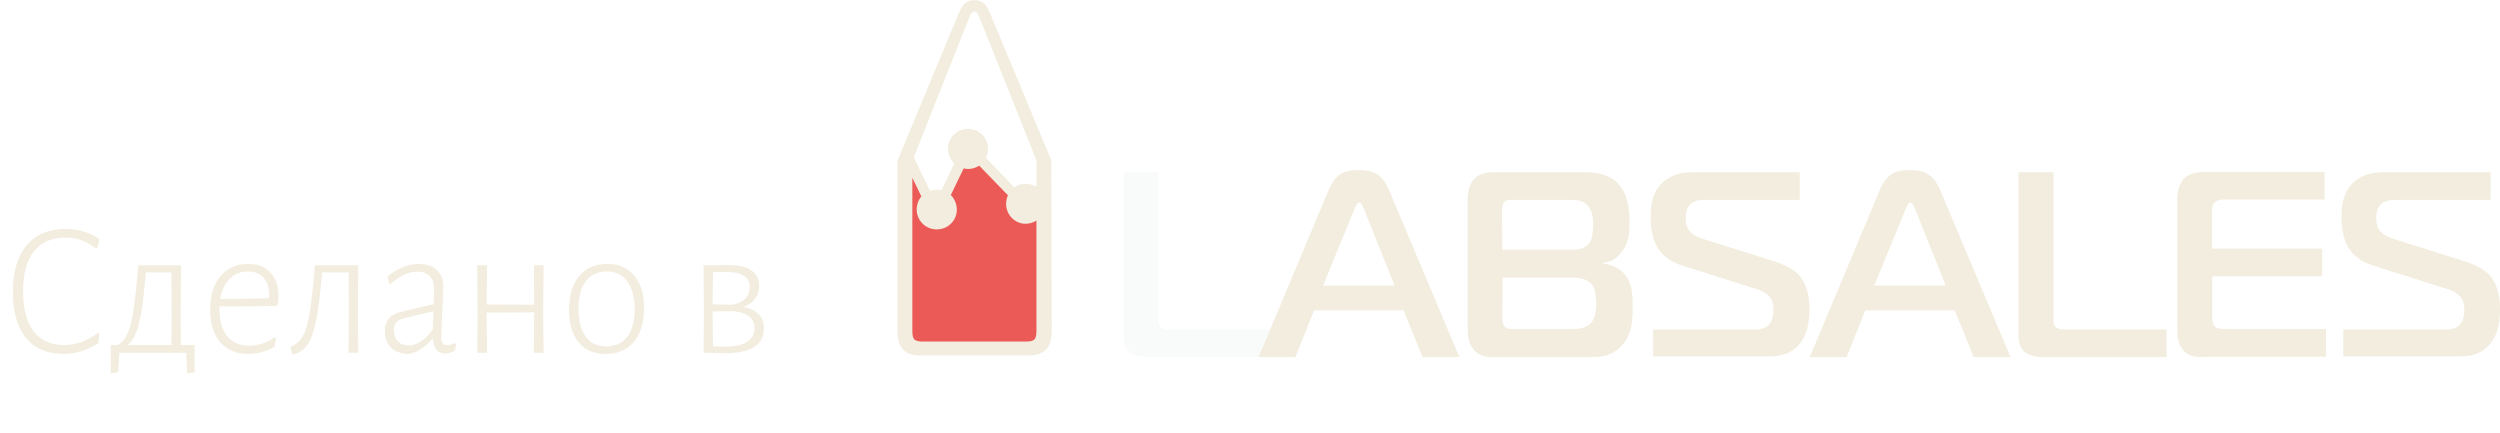
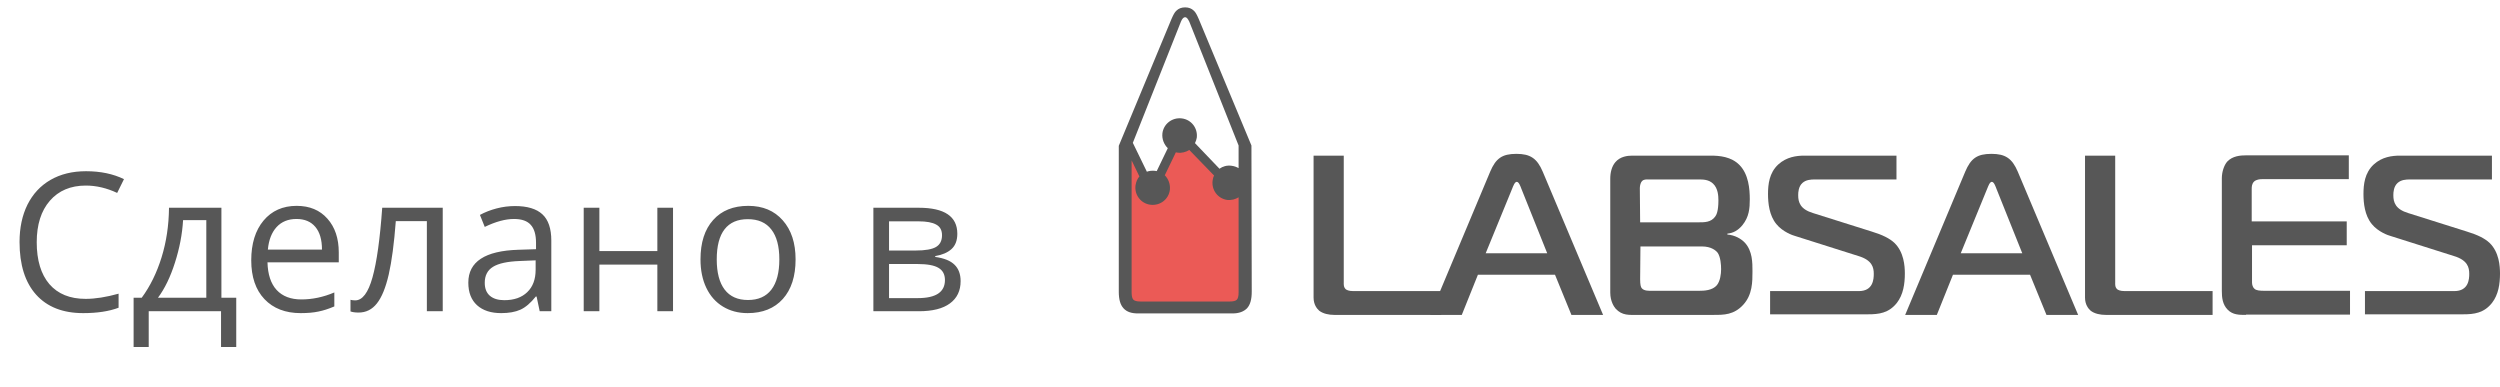
- <svg xmlns="http://www.w3.org/2000/svg" width="156" height="27" viewBox="0 0 156 27" fill="none">
+ <svg xmlns="http://www.w3.org/2000/svg" width="181" height="28" viewBox="0 0 181 28" fill="none">
  <g opacity="0.95">
-     <path d="M71.596 22.283C71.207 22.283 70.796 22.197 70.514 21.981C70.341 21.83 70.103 21.528 70.103 21.032V10.747H72.288V19.933C72.288 20.062 72.267 20.277 72.44 20.428C72.505 20.472 72.634 20.558 72.98 20.558H79.34V22.283H71.596Z" fill="#F9FAFA" />
-     <path d="M82.887 11.908C83.298 10.938 83.752 10.614 84.79 10.614C85.785 10.614 86.283 10.938 86.694 11.908L91.063 22.279H88.77L87.581 19.369H82L80.832 22.279H78.539L82.887 11.908ZM82.562 17.816H87.018L85.136 13.116C85.072 12.943 84.963 12.641 84.812 12.641C84.661 12.641 84.552 12.964 84.488 13.116L82.562 17.816Z" fill="#F1ECDC" />
-     <path d="M98.85 10.747C99.477 10.747 100.343 10.812 100.948 11.437C101.597 12.105 101.684 13.162 101.684 13.917C101.684 14.542 101.64 15.189 101.143 15.793C100.818 16.181 100.472 16.353 100.061 16.396V16.461C100.602 16.504 101.056 16.763 101.338 17.065C101.878 17.669 101.878 18.488 101.878 19.135C101.878 19.889 101.878 20.817 101.208 21.55C100.537 22.283 99.802 22.283 99.088 22.283H93.55C92.966 22.283 92.447 22.348 91.971 21.83C91.863 21.701 91.582 21.312 91.582 20.666V12.407C91.582 11.976 91.69 11.523 91.95 11.221C92.296 10.812 92.815 10.747 93.183 10.747H98.85ZM93.745 15.577H97.985C98.417 15.577 98.872 15.577 99.174 15.167C99.261 15.059 99.412 14.779 99.412 14.003C99.412 13.68 99.391 13.119 99.023 12.774C98.699 12.472 98.309 12.472 97.942 12.472H94.372C94.199 12.472 94.005 12.45 93.875 12.601C93.745 12.752 93.724 12.989 93.724 13.119L93.745 15.577ZM93.745 19.695C93.745 20.083 93.788 20.277 93.875 20.364C94.048 20.558 94.416 20.536 94.589 20.536H98.028C98.374 20.536 98.98 20.515 99.304 20.127C99.542 19.825 99.607 19.329 99.607 18.962C99.607 18.639 99.564 18.1 99.369 17.798C99.239 17.625 98.915 17.323 98.201 17.323H93.767L93.745 19.695Z" fill="#F1ECDC" />
-     <path d="M103.154 20.558H109.579C110.617 20.558 110.66 19.695 110.66 19.307C110.66 18.854 110.552 18.315 109.535 18.014L104.971 16.569C104.798 16.526 104.063 16.267 103.609 15.706C103.089 15.081 103.003 14.175 103.003 13.529C103.003 12.839 103.089 11.998 103.738 11.394C104.344 10.833 105.08 10.747 105.642 10.747H112.304V12.472H106.399C106.096 12.472 105.75 12.494 105.49 12.731C105.209 12.989 105.188 13.399 105.188 13.615C105.188 14.132 105.339 14.628 106.269 14.909L110.509 16.245C111.288 16.483 111.807 16.741 112.153 17.065C112.845 17.733 112.91 18.747 112.91 19.286C112.91 20.019 112.802 20.817 112.326 21.42C111.742 22.153 111.028 22.24 110.249 22.24H103.154V20.558Z" fill="#F1ECDC" />
-     <path d="M117.279 11.908C117.69 10.938 118.145 10.614 119.183 10.614C120.178 10.614 120.676 10.938 121.087 11.908L125.456 22.279H123.163L121.973 19.369H116.393L115.225 22.279H112.932L117.279 11.908ZM116.955 17.816H121.411L119.529 13.116C119.464 12.943 119.356 12.641 119.205 12.641C119.053 12.641 118.945 12.964 118.88 13.116L116.955 17.816Z" fill="#F1ECDC" />
-     <path d="M127.447 22.283C127.057 22.283 126.646 22.197 126.365 21.981C126.192 21.83 125.954 21.528 125.954 21.032V10.747H128.139V19.933C128.139 20.062 128.117 20.277 128.29 20.428C128.355 20.472 128.485 20.558 128.831 20.558H135.191V22.283H127.447Z" fill="#F1ECDC" />
-     <path d="M137.613 22.283C137.115 22.283 136.661 22.283 136.293 21.916C135.904 21.528 135.861 21.011 135.861 20.558V12.386C135.861 11.933 136.012 11.459 136.25 11.178C136.64 10.769 137.202 10.726 137.635 10.726H145.054V12.451H138.803C138.608 12.451 138.37 12.472 138.197 12.623C138.024 12.796 138.024 13.011 138.024 13.184V15.512H144.903V17.237H138.046V19.933C138.046 20.105 138.11 20.299 138.219 20.385C138.348 20.515 138.608 20.536 138.954 20.536H145.141V22.261H137.613V22.283Z" fill="#F1ECDC" />
-     <path d="M146.287 20.558H152.69C153.728 20.558 153.772 19.695 153.772 19.307C153.772 18.854 153.663 18.315 152.647 18.014L148.083 16.569C147.91 16.526 147.174 16.267 146.72 15.706C146.201 15.081 146.114 14.175 146.114 13.529C146.114 12.839 146.201 11.998 146.85 11.394C147.455 10.833 148.191 10.747 148.753 10.747H155.416V12.472H149.489C149.186 12.472 148.84 12.494 148.58 12.731C148.299 12.989 148.277 13.399 148.277 13.615C148.277 14.132 148.429 14.628 149.359 14.909L153.599 16.245C154.377 16.483 154.896 16.741 155.243 17.065C155.935 17.733 156 18.747 156 19.286C156 20.019 155.891 20.817 155.416 21.42C154.832 22.153 154.118 22.24 153.339 22.24H146.222V20.558H146.287Z" fill="#F1ECDC" />
-     <path d="M65.604 10.014L61.797 0.871C61.667 0.569 61.559 0.354 61.429 0.246C61.278 0.095 61.062 0.009 60.802 0.009C60.542 0.009 60.326 0.095 60.175 0.246C60.045 0.354 59.937 0.569 59.807 0.871L56 10.035V20.601C56 21.161 56.108 21.549 56.346 21.808C56.584 22.067 56.93 22.175 57.384 22.175H64.241C64.696 22.175 65.042 22.045 65.28 21.808C65.518 21.549 65.626 21.161 65.626 20.601L65.604 10.014ZM64.674 10.014V11.652C64.523 11.566 64.35 11.501 64.155 11.48C63.83 11.437 63.528 11.523 63.29 11.695L61.516 9.841C61.581 9.712 61.624 9.582 61.646 9.453C61.732 8.763 61.256 8.138 60.564 8.051C59.872 7.965 59.245 8.44 59.158 9.13C59.115 9.539 59.266 9.927 59.547 10.208L58.747 11.868C58.704 11.868 58.661 11.846 58.617 11.846C58.423 11.825 58.206 11.846 58.033 11.911L57.017 9.82L60.499 1.044C60.586 0.828 60.694 0.72 60.802 0.72C60.91 0.72 60.997 0.828 61.105 1.044L64.674 10.014Z" fill="#F1ECDC" />
-     <path d="M64.674 13.766V20.666C64.674 20.925 64.63 21.097 64.544 21.184C64.457 21.27 64.284 21.313 64.046 21.313H57.557C57.319 21.313 57.146 21.27 57.059 21.184C56.973 21.097 56.93 20.925 56.93 20.666V11.093L57.492 12.257C57.341 12.429 57.254 12.645 57.211 12.904C57.124 13.594 57.6 14.219 58.292 14.305C58.985 14.392 59.612 13.917 59.699 13.227C59.742 12.818 59.59 12.429 59.331 12.171L60.131 10.51C60.174 10.51 60.218 10.532 60.261 10.532C60.564 10.575 60.867 10.489 61.105 10.338L62.9 12.192C62.835 12.3 62.813 12.429 62.792 12.559C62.705 13.249 63.181 13.874 63.873 13.96C64.154 13.982 64.436 13.917 64.674 13.766Z" fill="#EA524E" />
+     <path d="M96.596 22.799C96.207 22.799 95.796 22.713 95.514 22.498C95.341 22.347 95.103 22.045 95.103 21.549V11.268H97.288V20.45C97.288 20.579 97.267 20.795 97.44 20.946C97.505 20.989 97.634 21.075 97.98 21.075H104.34V22.799H96.596Z" fill="#4F4F4F" />
+     <path d="M107.888 12.432C108.299 11.462 108.753 11.139 109.791 11.139C110.786 11.139 111.284 11.462 111.695 12.432L116.064 22.8H113.771L112.582 19.89H107.001L105.833 22.8H103.54L107.888 12.432ZM107.563 18.338H112.019L110.137 13.639C110.073 13.467 109.964 13.165 109.813 13.165C109.662 13.165 109.553 13.488 109.489 13.639L107.563 18.338Z" fill="#4F4F4F" />
+     <path d="M123.851 11.268C124.478 11.268 125.344 11.332 125.949 11.957C126.598 12.626 126.685 13.682 126.685 14.436C126.685 15.061 126.641 15.708 126.144 16.311C125.819 16.699 125.473 16.872 125.062 16.915V16.98C125.603 17.023 126.057 17.281 126.339 17.583C126.879 18.187 126.879 19.006 126.879 19.652C126.879 20.407 126.879 21.334 126.209 22.067C125.538 22.799 124.803 22.799 124.089 22.799H118.551C117.967 22.799 117.448 22.864 116.972 22.347C116.864 22.218 116.583 21.829 116.583 21.183V12.927C116.583 12.496 116.691 12.044 116.951 11.742C117.297 11.332 117.816 11.268 118.184 11.268H123.851ZM118.746 16.096H122.986C123.418 16.096 123.873 16.096 124.175 15.686C124.262 15.579 124.413 15.298 124.413 14.522C124.413 14.199 124.392 13.639 124.024 13.294C123.7 12.992 123.31 12.992 122.943 12.992H119.373C119.2 12.992 119.006 12.97 118.876 13.121C118.746 13.272 118.724 13.509 118.724 13.639L118.746 16.096ZM118.746 20.213C118.746 20.601 118.789 20.795 118.876 20.881C119.049 21.075 119.417 21.053 119.59 21.053H123.029C123.375 21.053 123.981 21.032 124.305 20.644C124.543 20.342 124.608 19.846 124.608 19.48C124.608 19.157 124.565 18.618 124.37 18.316C124.24 18.144 123.916 17.842 123.202 17.842H118.768L118.746 20.213Z" fill="#4F4F4F" />
+     <path d="M128.155 21.075H134.58C135.618 21.075 135.661 20.213 135.661 19.825C135.661 19.372 135.553 18.833 134.536 18.532L129.972 17.087C129.799 17.044 129.064 16.786 128.61 16.225C128.09 15.6 128.004 14.695 128.004 14.048C128.004 13.358 128.09 12.518 128.739 11.914C129.345 11.354 130.08 11.268 130.643 11.268H137.305V12.992H131.4C131.097 12.992 130.751 13.014 130.491 13.251C130.21 13.509 130.189 13.919 130.189 14.134C130.189 14.652 130.34 15.148 131.27 15.428L135.51 16.764C136.289 17.001 136.808 17.26 137.154 17.583C137.846 18.251 137.911 19.264 137.911 19.803C137.911 20.536 137.803 21.334 137.327 21.937C136.743 22.67 136.029 22.756 135.25 22.756H128.155V21.075Z" fill="#4F4F4F" />
+     <path d="M142.281 12.432C142.692 11.462 143.147 11.139 144.185 11.139C145.18 11.139 145.677 11.462 146.088 12.432L150.458 22.8H148.165L146.975 19.89H141.395L140.226 22.8H137.934L142.281 12.432ZM141.957 18.338H146.413L144.531 13.639C144.466 13.467 144.358 13.165 144.207 13.165C144.055 13.165 143.947 13.488 143.882 13.639L141.957 18.338Z" fill="#4F4F4F" />
+     <path d="M152.448 22.799C152.058 22.799 151.647 22.713 151.366 22.498C151.193 22.347 150.955 22.045 150.955 21.549V11.268H153.14V20.45C153.14 20.579 153.118 20.795 153.291 20.946C153.356 20.989 153.486 21.075 153.832 21.075H160.192V22.799H152.448Z" fill="#4F4F4F" />
+     <path d="M162.613 22.799C162.116 22.799 161.662 22.799 161.294 22.433C160.905 22.045 160.861 21.528 160.861 21.075V12.906C160.861 12.453 161.013 11.979 161.251 11.699C161.64 11.289 162.202 11.246 162.635 11.246H170.054V12.97H163.803C163.608 12.97 163.371 12.992 163.197 13.143C163.024 13.315 163.024 13.531 163.024 13.703V16.031H169.903V17.756H163.046V20.45C163.046 20.622 163.111 20.817 163.219 20.903C163.349 21.032 163.608 21.054 163.955 21.054H170.141V22.778H162.613V22.799Z" fill="#4F4F4F" />
+     <path d="M171.288 21.075H177.691C178.729 21.075 178.773 20.213 178.773 19.825C178.773 19.372 178.664 18.833 177.648 18.532L173.084 17.087C172.911 17.044 172.175 16.786 171.721 16.225C171.202 15.6 171.115 14.695 171.115 14.048C171.115 13.358 171.202 12.518 171.851 11.914C172.456 11.354 173.192 11.268 173.754 11.268H180.416V12.992H174.49C174.187 12.992 173.841 13.014 173.581 13.251C173.3 13.509 173.278 13.919 173.278 14.134C173.278 14.652 173.43 15.148 174.36 15.428L178.599 16.764C179.378 17.001 179.897 17.26 180.243 17.583C180.936 18.251 181 19.265 181 19.803C181 20.536 180.892 21.334 180.416 21.937C179.832 22.67 179.119 22.756 178.34 22.756H171.223V21.075H171.288Z" fill="#4F4F4F" />
+     <path d="M90.604 10.535L86.797 1.395C86.667 1.094 86.559 0.878 86.429 0.77C86.278 0.619 86.062 0.533 85.802 0.533C85.543 0.533 85.326 0.619 85.175 0.77C85.045 0.878 84.937 1.094 84.807 1.395L81 10.556V21.118C81 21.679 81.108 22.067 81.346 22.325C81.584 22.584 81.93 22.692 82.384 22.692H89.241C89.696 22.692 90.042 22.562 90.28 22.325C90.518 22.067 90.626 21.679 90.626 21.118L90.604 10.535ZM89.674 10.535V12.173C89.523 12.087 89.35 12.022 89.155 12C88.83 11.957 88.528 12.043 88.29 12.216L86.516 10.362C86.581 10.233 86.624 10.104 86.646 9.974C86.732 9.284 86.256 8.659 85.564 8.573C84.872 8.487 84.245 8.961 84.158 9.651C84.115 10.06 84.266 10.448 84.547 10.729L83.747 12.388C83.704 12.388 83.661 12.367 83.617 12.367C83.423 12.345 83.206 12.367 83.033 12.431L82.017 10.341L85.499 1.568C85.586 1.352 85.694 1.245 85.802 1.245C85.91 1.245 85.997 1.352 86.105 1.568L89.674 10.535Z" fill="#4F4F4F" />
+     <path d="M89.674 14.285V21.182C89.674 21.441 89.63 21.613 89.544 21.7C89.457 21.786 89.284 21.829 89.046 21.829H82.557C82.319 21.829 82.146 21.786 82.059 21.7C81.973 21.613 81.93 21.441 81.93 21.182V11.612L82.492 12.776C82.341 12.948 82.254 13.164 82.211 13.422C82.124 14.112 82.6 14.737 83.292 14.823C83.985 14.91 84.612 14.435 84.698 13.746C84.742 13.336 84.59 12.948 84.331 12.69L85.131 11.03C85.174 11.03 85.218 11.051 85.261 11.051C85.564 11.095 85.867 11.008 86.105 10.857L87.9 12.711C87.835 12.819 87.813 12.948 87.792 13.078C87.705 13.767 88.181 14.392 88.873 14.479C89.154 14.5 89.436 14.435 89.674 14.285Z" fill="#EA524E" />
  </g>
-   <path opacity="0.95" d="M4.104 14.285C4.496 14.285 4.872 14.341 5.232 14.453C5.592 14.557 5.916 14.713 6.204 14.921L6.072 15.485L5.976 15.497C5.416 15.049 4.784 14.825 4.08 14.825C3.224 14.825 2.568 15.113 2.112 15.689C1.664 16.265 1.44 17.097 1.44 18.185C1.44 19.273 1.66 20.105 2.1 20.681C2.54 21.249 3.172 21.533 3.996 21.533C4.364 21.533 4.728 21.469 5.088 21.341C5.448 21.205 5.784 21.017 6.096 20.777L6.192 20.813L6.144 21.401C5.456 21.857 4.728 22.085 3.96 22.085C2.952 22.085 2.172 21.753 1.62 21.089C1.076 20.417 0.804 19.461 0.804 18.221C0.804 16.965 1.088 15.997 1.656 15.317C2.232 14.629 3.048 14.285 4.104 14.285ZM12.137 23.237L11.681 23.297L11.621 22.013H7.445L7.373 23.237L6.917 23.297V21.533H7.373C7.613 21.381 7.801 21.157 7.937 20.861C8.081 20.565 8.197 20.153 8.285 19.625C8.381 19.089 8.469 18.353 8.549 17.417L8.633 16.553H11.297L11.273 19.637L11.285 21.533H12.137V23.237ZM10.709 19.673L10.697 16.997H9.101L9.053 17.513C8.949 18.729 8.817 19.641 8.657 20.249C8.497 20.849 8.269 21.277 7.973 21.533H10.697L10.709 19.673ZM15.479 16.469C16.078 16.469 16.543 16.649 16.87 17.009C17.206 17.361 17.375 17.857 17.375 18.497C17.375 18.657 17.363 18.821 17.338 18.989L17.242 19.097L13.691 19.121V19.301C13.691 20.013 13.851 20.569 14.171 20.969C14.498 21.369 14.954 21.569 15.539 21.569C15.826 21.569 16.11 21.525 16.39 21.437C16.671 21.341 16.919 21.213 17.134 21.053L17.218 21.101L17.134 21.641C16.614 21.937 16.058 22.085 15.466 22.085C14.739 22.085 14.162 21.841 13.739 21.353C13.322 20.857 13.114 20.181 13.114 19.325C13.114 18.749 13.21 18.245 13.402 17.813C13.595 17.381 13.87 17.049 14.23 16.817C14.591 16.585 15.007 16.469 15.479 16.469ZM16.799 18.413C16.799 17.949 16.683 17.589 16.451 17.333C16.218 17.069 15.89 16.937 15.466 16.937C15.011 16.937 14.63 17.093 14.326 17.405C14.023 17.709 13.826 18.129 13.739 18.665L16.774 18.617L16.799 18.413ZM22.332 19.637L22.356 22.013H21.744L21.768 19.673L21.756 16.997H20.1L20.052 17.513C19.956 18.609 19.84 19.469 19.704 20.093C19.576 20.717 19.408 21.181 19.2 21.485C19 21.781 18.74 21.981 18.42 22.085L18.24 22.121L18.12 21.641C18.424 21.529 18.664 21.337 18.84 21.065C19.024 20.785 19.168 20.365 19.272 19.805C19.384 19.245 19.484 18.449 19.572 17.417L19.644 16.553H22.356L22.332 19.637ZM26.113 16.469C26.601 16.469 26.981 16.593 27.253 16.841C27.525 17.089 27.661 17.433 27.661 17.873C27.661 18.041 27.653 18.265 27.637 18.545C27.621 18.817 27.609 19.109 27.601 19.421C27.553 20.333 27.529 20.849 27.529 20.969C27.529 21.177 27.557 21.325 27.613 21.413C27.677 21.493 27.781 21.533 27.925 21.533C28.069 21.533 28.221 21.493 28.381 21.413L28.465 21.473L28.393 21.869C28.201 21.989 27.997 22.053 27.781 22.061C27.301 22.045 27.049 21.745 27.025 21.161H26.965C26.509 21.681 26.037 21.989 25.549 22.085C25.069 22.085 24.693 21.961 24.421 21.713C24.149 21.457 24.013 21.105 24.013 20.657C24.013 20.009 24.365 19.605 25.069 19.445L27.061 18.977L27.085 18.005C27.085 17.661 26.993 17.401 26.809 17.225C26.625 17.041 26.365 16.949 26.029 16.949C25.517 16.949 24.957 17.209 24.349 17.729L24.277 17.693L24.181 17.249C24.837 16.729 25.481 16.469 26.113 16.469ZM25.189 19.865C24.781 19.961 24.577 20.201 24.577 20.585C24.577 20.889 24.661 21.129 24.829 21.305C24.997 21.473 25.229 21.557 25.525 21.557C25.765 21.557 26.009 21.473 26.257 21.305C26.513 21.137 26.761 20.897 27.001 20.585L27.049 19.421L25.189 19.865ZM33.895 19.637L33.919 22.013H33.307L33.331 19.673V19.493L30.367 19.505V19.637L30.392 22.013H29.779L29.803 19.673L29.779 16.553H30.392L30.367 19.001L33.331 19.013L33.319 16.553H33.919L33.895 19.637ZM37.897 16.469C38.617 16.469 39.177 16.713 39.577 17.201C39.985 17.681 40.189 18.353 40.189 19.217C40.189 20.121 39.977 20.825 39.553 21.329C39.129 21.833 38.541 22.085 37.789 22.085C37.069 22.085 36.509 21.845 36.109 21.365C35.709 20.877 35.509 20.205 35.509 19.349C35.509 18.445 35.717 17.741 36.133 17.237C36.557 16.725 37.145 16.469 37.897 16.469ZM37.873 16.937C37.313 16.937 36.877 17.137 36.565 17.537C36.253 17.937 36.097 18.501 36.097 19.229C36.097 19.997 36.245 20.589 36.541 21.005C36.845 21.413 37.269 21.617 37.813 21.617C38.381 21.617 38.821 21.421 39.133 21.029C39.445 20.629 39.601 20.065 39.601 19.337C39.601 18.569 39.449 17.977 39.145 17.561C38.841 17.145 38.417 16.937 37.873 16.937ZM46.385 19.157C46.809 19.237 47.129 19.389 47.345 19.613C47.561 19.837 47.669 20.129 47.669 20.489C47.669 21.001 47.465 21.389 47.057 21.653C46.649 21.909 46.057 22.037 45.281 22.037C45.049 22.037 44.589 22.029 43.901 22.013L43.925 19.673L43.901 16.553L45.521 16.541C46.113 16.541 46.569 16.653 46.889 16.877C47.209 17.101 47.369 17.421 47.369 17.837C47.369 18.141 47.285 18.409 47.117 18.641C46.949 18.865 46.705 19.037 46.385 19.157ZM46.781 17.897C46.781 17.601 46.661 17.373 46.421 17.213C46.189 17.053 45.853 16.973 45.413 16.973H44.489L44.465 18.989L45.677 19.013C46.037 18.957 46.309 18.833 46.493 18.641C46.685 18.449 46.781 18.201 46.781 17.897ZM45.305 21.629C45.881 21.629 46.321 21.529 46.625 21.329C46.929 21.129 47.081 20.841 47.081 20.465C47.081 19.857 46.653 19.509 45.797 19.421L44.465 19.433V19.637L44.489 21.593C44.721 21.617 44.993 21.629 45.305 21.629Z" fill="#F1ECDC" />
+   <path opacity="0.95" d="M6.214 13.435C5.116 13.435 4.247 13.801 3.609 14.535C2.976 15.264 2.659 16.265 2.659 17.536C2.659 18.844 2.965 19.856 3.575 20.571C4.19 21.282 5.065 21.638 6.2 21.638C6.897 21.638 7.693 21.512 8.586 21.262V22.28C7.893 22.54 7.039 22.67 6.022 22.67C4.55 22.67 3.413 22.223 2.611 21.33C1.814 20.437 1.415 19.168 1.415 17.523C1.415 16.492 1.606 15.59 1.989 14.815C2.377 14.041 2.933 13.444 3.657 13.024C4.386 12.605 5.243 12.396 6.228 12.396C7.276 12.396 8.192 12.587 8.976 12.97L8.483 13.968C7.727 13.612 6.97 13.435 6.214 13.435ZM17.104 25.124H16.003V22.533H10.767V25.124H9.673V21.556H10.261C10.871 20.726 11.35 19.753 11.696 18.637C12.043 17.52 12.223 16.322 12.236 15.041H16.03V21.556H17.104V25.124ZM14.937 21.556V15.937H13.255C13.196 16.948 13 17.974 12.667 19.013C12.339 20.047 11.929 20.895 11.437 21.556H14.937ZM21.773 22.67C20.665 22.67 19.79 22.333 19.148 21.658C18.509 20.984 18.19 20.047 18.19 18.849C18.19 17.641 18.487 16.682 19.079 15.971C19.676 15.26 20.476 14.904 21.479 14.904C22.417 14.904 23.16 15.214 23.707 15.834C24.254 16.449 24.527 17.263 24.527 18.274V18.992H19.366C19.389 19.872 19.61 20.539 20.029 20.995C20.453 21.451 21.048 21.679 21.814 21.679C22.62 21.679 23.418 21.51 24.206 21.173V22.185C23.805 22.358 23.424 22.481 23.064 22.554C22.709 22.631 22.278 22.67 21.773 22.67ZM21.465 15.854C20.863 15.854 20.383 16.05 20.023 16.442C19.667 16.834 19.457 17.377 19.394 18.069H23.311C23.311 17.354 23.151 16.807 22.832 16.429C22.513 16.046 22.057 15.854 21.465 15.854ZM32.054 22.533H30.905V16.012H28.656C28.533 17.634 28.362 18.922 28.144 19.874C27.925 20.826 27.64 21.524 27.289 21.966C26.943 22.408 26.501 22.629 25.963 22.629C25.717 22.629 25.521 22.602 25.375 22.547V21.706C25.475 21.733 25.589 21.747 25.717 21.747C26.241 21.747 26.658 21.193 26.968 20.086C27.278 18.979 27.512 17.297 27.672 15.041H32.054V22.533ZM39.074 22.533L38.849 21.467H38.794C38.42 21.936 38.047 22.255 37.673 22.424C37.304 22.588 36.841 22.67 36.285 22.67C35.542 22.67 34.959 22.479 34.535 22.096C34.116 21.713 33.906 21.168 33.906 20.462C33.906 18.949 35.116 18.156 37.536 18.083L38.808 18.042V17.577C38.808 16.989 38.68 16.556 38.425 16.278C38.174 15.996 37.771 15.854 37.215 15.854C36.59 15.854 35.884 16.046 35.096 16.429L34.747 15.56C35.116 15.36 35.52 15.203 35.957 15.089C36.399 14.975 36.841 14.918 37.283 14.918C38.176 14.918 38.837 15.116 39.266 15.513C39.699 15.909 39.915 16.545 39.915 17.42V22.533H39.074ZM36.511 21.733C37.217 21.733 37.771 21.54 38.172 21.152C38.578 20.765 38.78 20.223 38.78 19.525V18.849L37.645 18.896C36.743 18.928 36.092 19.07 35.69 19.32C35.294 19.566 35.096 19.951 35.096 20.476C35.096 20.886 35.219 21.198 35.465 21.412C35.715 21.626 36.064 21.733 36.511 21.733ZM43.395 15.041V18.179H47.592V15.041H48.727V22.533H47.592V19.156H43.395V22.533H42.26V15.041H43.395ZM57.6 18.78C57.6 20.002 57.292 20.956 56.677 21.645C56.062 22.328 55.212 22.67 54.127 22.67C53.457 22.67 52.862 22.513 52.343 22.198C51.823 21.884 51.422 21.433 51.14 20.845C50.857 20.257 50.716 19.569 50.716 18.78C50.716 17.559 51.021 16.609 51.632 15.93C52.242 15.246 53.09 14.904 54.175 14.904C55.223 14.904 56.055 15.253 56.67 15.95C57.29 16.648 57.6 17.591 57.6 18.78ZM51.892 18.78C51.892 19.737 52.083 20.466 52.466 20.968C52.849 21.469 53.411 21.72 54.154 21.72C54.897 21.72 55.46 21.471 55.843 20.975C56.23 20.473 56.424 19.742 56.424 18.78C56.424 17.828 56.23 17.105 55.843 16.613C55.46 16.116 54.893 15.868 54.141 15.868C53.398 15.868 52.837 16.112 52.459 16.6C52.081 17.087 51.892 17.814 51.892 18.78ZM69.31 16.921C69.31 17.409 69.168 17.78 68.886 18.035C68.608 18.286 68.216 18.454 67.71 18.541V18.602C68.348 18.689 68.813 18.876 69.105 19.163C69.401 19.45 69.549 19.847 69.549 20.352C69.549 21.05 69.291 21.588 68.776 21.966C68.266 22.344 67.519 22.533 66.534 22.533H63.232V15.041H66.52C68.38 15.041 69.31 15.668 69.31 16.921ZM68.414 20.277C68.414 19.872 68.259 19.578 67.949 19.395C67.644 19.209 67.136 19.115 66.425 19.115H64.367V21.583H66.452C67.76 21.583 68.414 21.148 68.414 20.277ZM68.202 17.03C68.202 16.666 68.061 16.408 67.778 16.258C67.5 16.103 67.076 16.025 66.507 16.025H64.367V18.138H66.288C66.99 18.138 67.484 18.051 67.772 17.878C68.059 17.705 68.202 17.422 68.202 17.03Z" fill="#4F4F4F" />
</svg>
